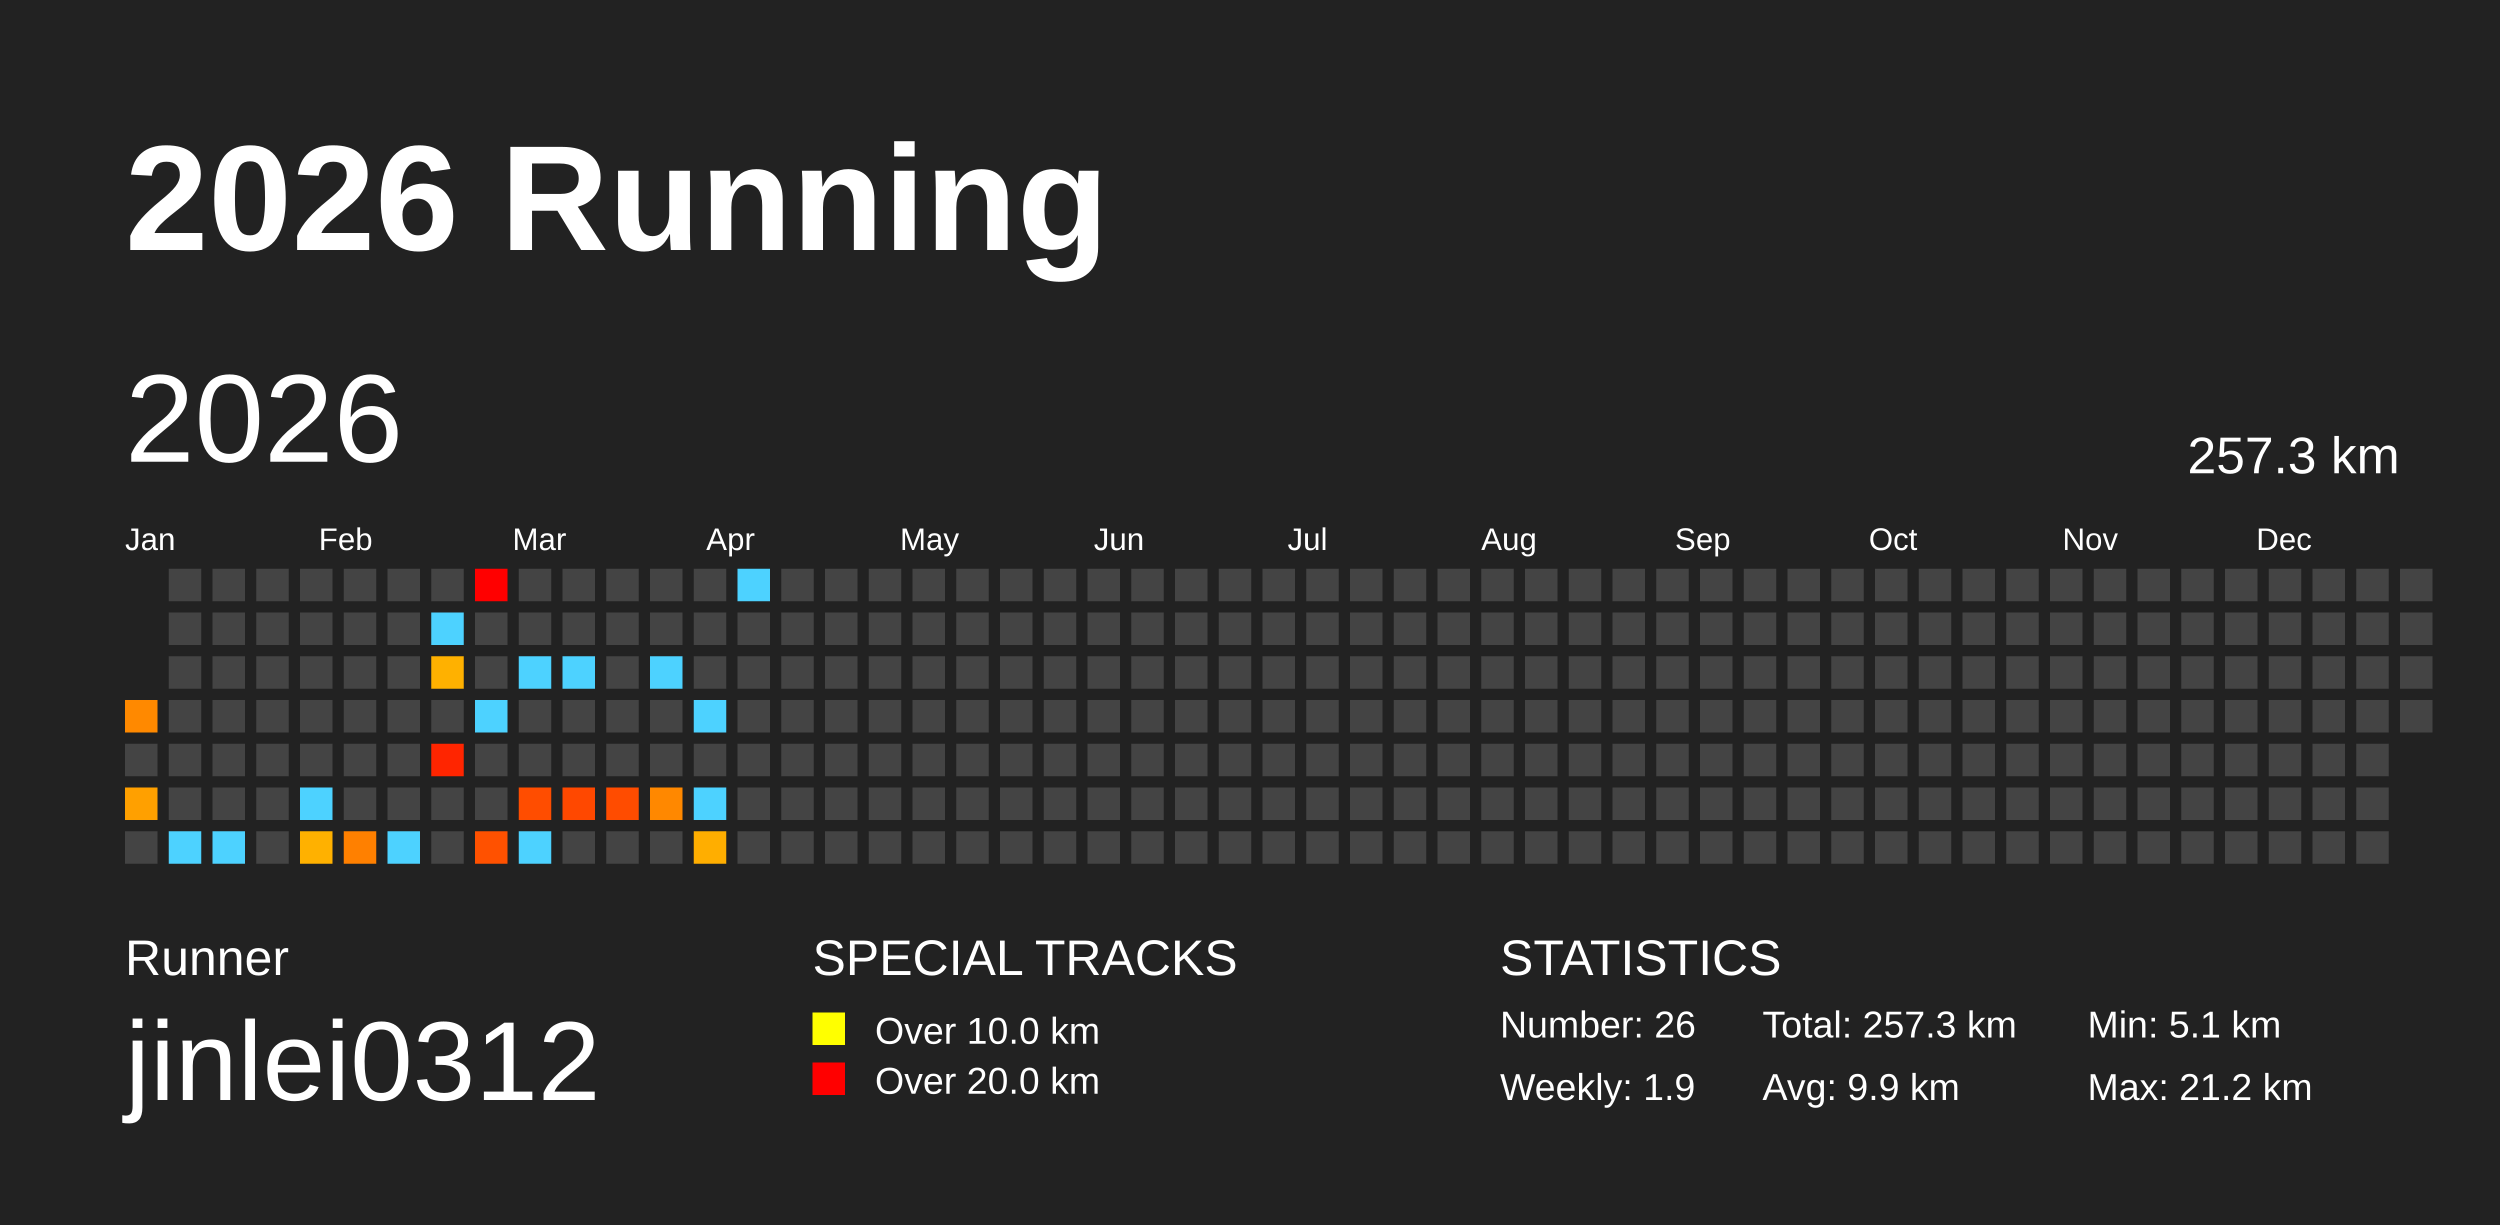
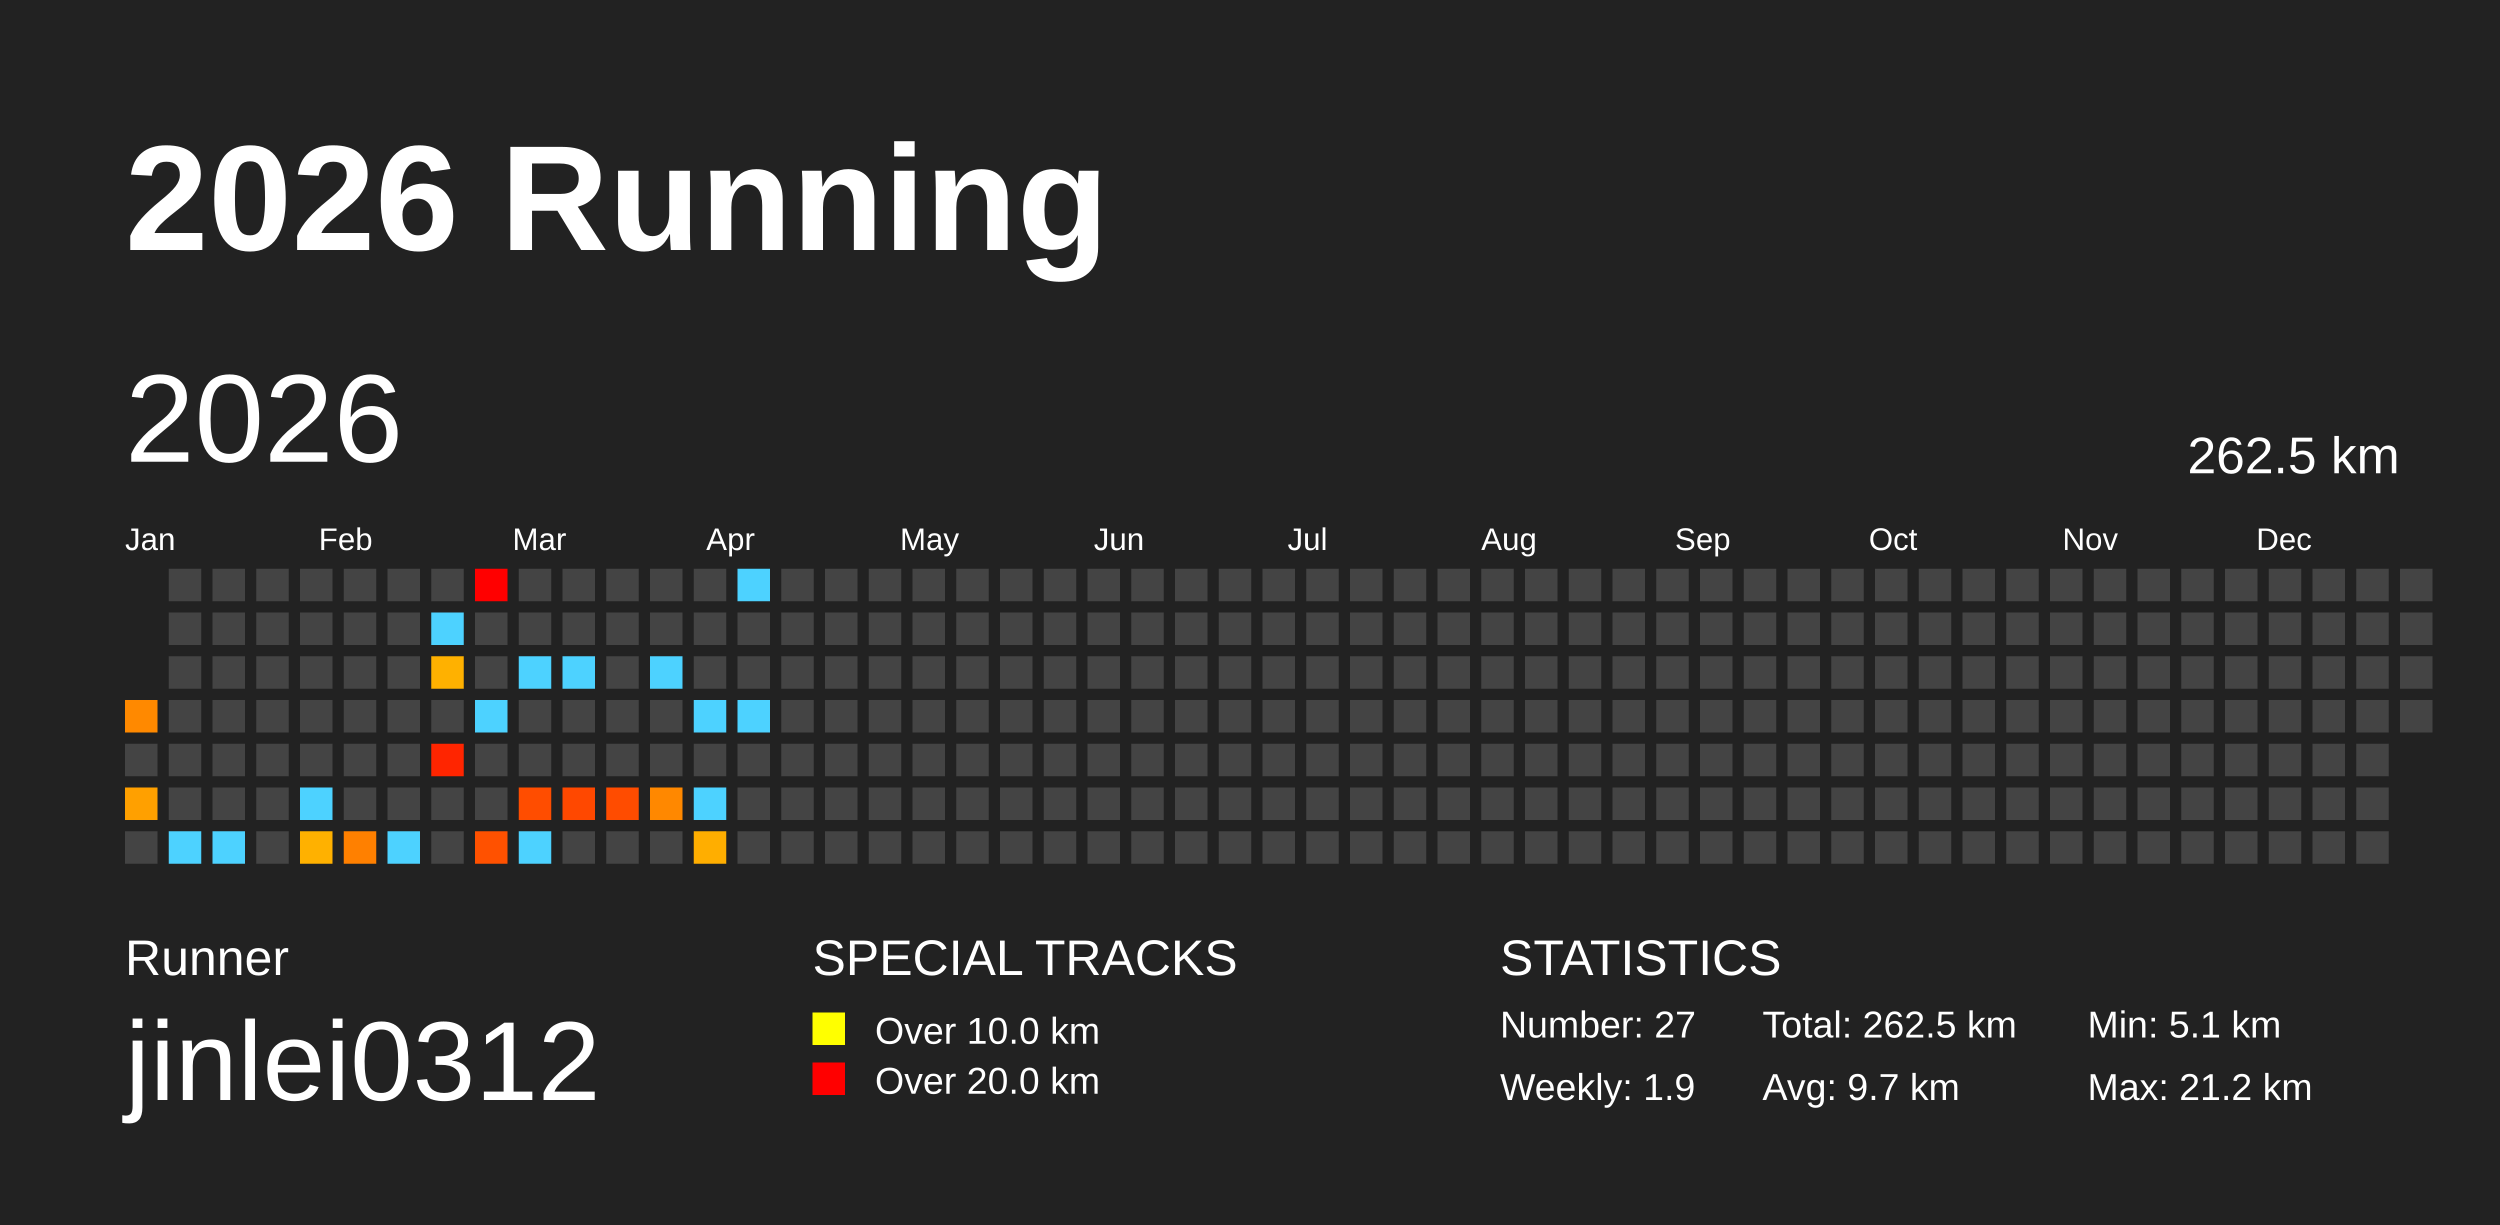
<svg xmlns="http://www.w3.org/2000/svg" baseProfile="full" height="98mm" version="1.1" viewBox="0,0,200,98" width="200mm">
  <defs />
  <rect fill="#222222" height="98" width="200" x="0" y="0" />
  <text fill="#FFFFFF" style="font-size:12px; font-family:Arial; font-weight:bold;" x="10" y="20">2026 Running</text>
  <text fill="#FFFFFF" style="font-size:4px; font-family:Arial" x="10" y="78">Runner</text>
  <text fill="#FFFFFF" style="font-size:9px; font-family:Arial" x="10" y="88">jinlei0312</text>
  <text fill="#FFFFFF" style="font-size:4px; font-family:Arial" x="65" y="78">SPECIAL TRACKS</text>
  <rect fill="yellow" height="2.6" width="2.6" x="65" y="81" />
  <text fill="#FFFFFF" style="font-size:3px; font-family:Arial" x="70" y="83.5">Over 10.0 km</text>
  <rect fill="red" height="2.6" width="2.6" x="65" y="85" />
  <text fill="#FFFFFF" style="font-size:3px; font-family:Arial" x="70" y="87.5">Over 20.0 km</text>
  <text fill="#FFFFFF" style="font-size:4px; font-family:Arial" x="120" y="78">STATISTICS</text>
-   <text fill="#FFFFFF" style="font-size:3px; font-family:Arial" x="120" y="83">Number: 26</text>
+   <text fill="#FFFFFF" style="font-size:3px; font-family:Arial" x="120" y="83">Number: 27</text>
  <text fill="#FFFFFF" style="font-size:3px; font-family:Arial" x="120" y="88">Weekly: 1.9</text>
-   <text fill="#FFFFFF" style="font-size:3px; font-family:Arial" x="141" y="83">Total: 257.3 km</text>
-   <text fill="#FFFFFF" style="font-size:3px; font-family:Arial" x="141" y="88">Avg: 9.9 km</text>
+   <text fill="#FFFFFF" style="font-size:3px; font-family:Arial" x="141" y="83">Total: 262.5 km</text>
+   <text fill="#FFFFFF" style="font-size:3px; font-family:Arial" x="141" y="88">Avg: 9.7 km</text>
  <text fill="#FFFFFF" style="font-size:3px; font-family:Arial" x="167" y="83">Min: 5.1 km</text>
  <text fill="#FFFFFF" style="font-size:3px; font-family:Arial" x="167" y="88">Max: 21.2 km</text>
  <text dominant-baseline="hanging" fill="#FFFFFF" style="font-size:10.0px; font-family:Arial;" x="10" y="30">2026</text>
-   <text dominant-baseline="hanging" fill="#FFFFFF" style="font-size:4.125px; font-family:Arial;" x="175" y="35">257.3 km</text>
+   <text dominant-baseline="hanging" fill="#FFFFFF" style="font-size:4.125px; font-family:Arial;" x="175" y="35">262.5 km</text>
  <text fill="#FFFFFF" style="font-size:2.5px; font-family:Arial" x="10.0" y="44">Jan</text>
  <text fill="#FFFFFF" style="font-size:2.5px; font-family:Arial" x="25.5" y="44">Feb</text>
  <text fill="#FFFFFF" style="font-size:2.5px; font-family:Arial" x="41.0" y="44">Mar</text>
  <text fill="#FFFFFF" style="font-size:2.5px; font-family:Arial" x="56.5" y="44">Apr</text>
  <text fill="#FFFFFF" style="font-size:2.5px; font-family:Arial" x="72.0" y="44">May</text>
  <text fill="#FFFFFF" style="font-size:2.5px; font-family:Arial" x="87.5" y="44">Jun</text>
  <text fill="#FFFFFF" style="font-size:2.5px; font-family:Arial" x="103.0" y="44">Jul</text>
  <text fill="#FFFFFF" style="font-size:2.5px; font-family:Arial" x="118.5" y="44">Aug</text>
  <text fill="#FFFFFF" style="font-size:2.5px; font-family:Arial" x="134.0" y="44">Sep</text>
  <text fill="#FFFFFF" style="font-size:2.5px; font-family:Arial" x="149.5" y="44">Oct</text>
  <text fill="#FFFFFF" style="font-size:2.5px; font-family:Arial" x="165.0" y="44">Nov</text>
  <text fill="#FFFFFF" style="font-size:2.5px; font-family:Arial" x="180.5" y="44">Dec</text>
  <rect fill="#ff8900" height="2.6" width="2.6" x="10.0" y="56.0" />
  <rect fill="#444444" height="2.6" width="2.6" x="10.0" y="59.5" />
  <rect fill="#ffa000" height="2.6" width="2.6" x="10.0" y="63.0" />
  <rect fill="#444444" height="2.6" width="2.6" x="10.0" y="66.5" />
  <rect fill="#444444" height="2.6" width="2.6" x="13.5" y="45.5" />
  <rect fill="#444444" height="2.6" width="2.6" x="13.5" y="49.0" />
  <rect fill="#444444" height="2.6" width="2.6" x="13.5" y="52.5" />
  <rect fill="#444444" height="2.6" width="2.6" x="13.5" y="56.0" />
  <rect fill="#444444" height="2.6" width="2.6" x="13.5" y="59.5" />
  <rect fill="#444444" height="2.6" width="2.6" x="13.5" y="63.0" />
  <rect fill="#4dd2ff" height="2.6" width="2.6" x="13.5" y="66.5" />
  <rect fill="#444444" height="2.6" width="2.6" x="17.0" y="45.5" />
  <rect fill="#444444" height="2.6" width="2.6" x="17.0" y="49.0" />
  <rect fill="#444444" height="2.6" width="2.6" x="17.0" y="52.5" />
  <rect fill="#444444" height="2.6" width="2.6" x="17.0" y="56.0" />
  <rect fill="#444444" height="2.6" width="2.6" x="17.0" y="59.5" />
  <rect fill="#444444" height="2.6" width="2.6" x="17.0" y="63.0" />
  <rect fill="#4dd2ff" height="2.6" width="2.6" x="17.0" y="66.5" />
  <rect fill="#444444" height="2.6" width="2.6" x="20.5" y="45.5" />
  <rect fill="#444444" height="2.6" width="2.6" x="20.5" y="49.0" />
  <rect fill="#444444" height="2.6" width="2.6" x="20.5" y="52.5" />
  <rect fill="#444444" height="2.6" width="2.6" x="20.5" y="56.0" />
  <rect fill="#444444" height="2.6" width="2.6" x="20.5" y="59.5" />
  <rect fill="#444444" height="2.6" width="2.6" x="20.5" y="63.0" />
  <rect fill="#444444" height="2.6" width="2.6" x="20.5" y="66.5" />
  <rect fill="#444444" height="2.6" width="2.6" x="24.0" y="45.5" />
  <rect fill="#444444" height="2.6" width="2.6" x="24.0" y="49.0" />
  <rect fill="#444444" height="2.6" width="2.6" x="24.0" y="52.5" />
  <rect fill="#444444" height="2.6" width="2.6" x="24.0" y="56.0" />
  <rect fill="#444444" height="2.6" width="2.6" x="24.0" y="59.5" />
  <rect fill="#4dd2ff" height="2.6" width="2.6" x="24.0" y="63.0" />
  <rect fill="#ffb100" height="2.6" width="2.6" x="24.0" y="66.5" />
  <rect fill="#444444" height="2.6" width="2.6" x="27.5" y="45.5" />
  <rect fill="#444444" height="2.6" width="2.6" x="27.5" y="49.0" />
  <rect fill="#444444" height="2.6" width="2.6" x="27.5" y="52.5" />
  <rect fill="#444444" height="2.6" width="2.6" x="27.5" y="56.0" />
  <rect fill="#444444" height="2.6" width="2.6" x="27.5" y="59.5" />
  <rect fill="#444444" height="2.6" width="2.6" x="27.5" y="63.0" />
  <rect fill="#ff8000" height="2.6" width="2.6" x="27.5" y="66.5" />
  <rect fill="#444444" height="2.6" width="2.6" x="31.0" y="45.5" />
  <rect fill="#444444" height="2.6" width="2.6" x="31.0" y="49.0" />
  <rect fill="#444444" height="2.6" width="2.6" x="31.0" y="52.5" />
  <rect fill="#444444" height="2.6" width="2.6" x="31.0" y="56.0" />
  <rect fill="#444444" height="2.6" width="2.6" x="31.0" y="59.5" />
  <rect fill="#444444" height="2.6" width="2.6" x="31.0" y="63.0" />
  <rect fill="#4dd2ff" height="2.6" width="2.6" x="31.0" y="66.5" />
  <rect fill="#444444" height="2.6" width="2.6" x="34.5" y="45.5" />
  <rect fill="#4dd2ff" height="2.6" width="2.6" x="34.5" y="49.0" />
  <rect fill="#ffb100" height="2.6" width="2.6" x="34.5" y="52.5" />
  <rect fill="#444444" height="2.6" width="2.6" x="34.5" y="56.0" />
  <rect fill="#ff2500" height="2.6" width="2.6" x="34.5" y="59.5" />
  <rect fill="#444444" height="2.6" width="2.6" x="34.5" y="63.0" />
  <rect fill="#444444" height="2.6" width="2.6" x="34.5" y="66.5" />
  <rect fill="red" height="2.6" width="2.6" x="38.0" y="45.5" />
  <rect fill="#444444" height="2.6" width="2.6" x="38.0" y="49.0" />
  <rect fill="#444444" height="2.6" width="2.6" x="38.0" y="52.5" />
  <rect fill="#4dd2ff" height="2.6" width="2.6" x="38.0" y="56.0" />
  <rect fill="#444444" height="2.6" width="2.6" x="38.0" y="59.5" />
  <rect fill="#444444" height="2.6" width="2.6" x="38.0" y="63.0" />
  <rect fill="#ff5100" height="2.6" width="2.6" x="38.0" y="66.5" />
  <rect fill="#444444" height="2.6" width="2.6" x="41.5" y="45.5" />
  <rect fill="#444444" height="2.6" width="2.6" x="41.5" y="49.0" />
  <rect fill="#4dd2ff" height="2.6" width="2.6" x="41.5" y="52.5" />
  <rect fill="#444444" height="2.6" width="2.6" x="41.5" y="56.0" />
  <rect fill="#444444" height="2.6" width="2.6" x="41.5" y="59.5" />
  <rect fill="#ff4d00" height="2.6" width="2.6" x="41.5" y="63.0" />
  <rect fill="#4dd2ff" height="2.6" width="2.6" x="41.5" y="66.5" />
  <rect fill="#444444" height="2.6" width="2.6" x="45.0" y="45.5" />
  <rect fill="#444444" height="2.6" width="2.6" x="45.0" y="49.0" />
  <rect fill="#4dd2ff" height="2.6" width="2.6" x="45.0" y="52.5" />
  <rect fill="#444444" height="2.6" width="2.6" x="45.0" y="56.0" />
  <rect fill="#444444" height="2.6" width="2.6" x="45.0" y="59.5" />
  <rect fill="#ff4800" height="2.6" width="2.6" x="45.0" y="63.0" />
  <rect fill="#444444" height="2.6" width="2.6" x="45.0" y="66.5" />
  <rect fill="#444444" height="2.6" width="2.6" x="48.5" y="45.5" />
  <rect fill="#444444" height="2.6" width="2.6" x="48.5" y="49.0" />
  <rect fill="#444444" height="2.6" width="2.6" x="48.5" y="52.5" />
  <rect fill="#444444" height="2.6" width="2.6" x="48.5" y="56.0" />
  <rect fill="#444444" height="2.6" width="2.6" x="48.5" y="59.5" />
  <rect fill="#ff4c00" height="2.6" width="2.6" x="48.5" y="63.0" />
  <rect fill="#444444" height="2.6" width="2.6" x="48.5" y="66.5" />
  <rect fill="#444444" height="2.6" width="2.6" x="52.0" y="45.5" />
  <rect fill="#444444" height="2.6" width="2.6" x="52.0" y="49.0" />
  <rect fill="#4dd2ff" height="2.6" width="2.6" x="52.0" y="52.5" />
  <rect fill="#444444" height="2.6" width="2.6" x="52.0" y="56.0" />
  <rect fill="#444444" height="2.6" width="2.6" x="52.0" y="59.5" />
  <rect fill="#ff8800" height="2.6" width="2.6" x="52.0" y="63.0" />
  <rect fill="#444444" height="2.6" width="2.6" x="52.0" y="66.5" />
  <rect fill="#444444" height="2.6" width="2.6" x="55.5" y="45.5" />
  <rect fill="#444444" height="2.6" width="2.6" x="55.5" y="49.0" />
  <rect fill="#444444" height="2.6" width="2.6" x="55.5" y="52.5" />
  <rect fill="#4dd2ff" height="2.6" width="2.6" x="55.5" y="56.0" />
  <rect fill="#444444" height="2.6" width="2.6" x="55.5" y="59.5" />
  <rect fill="#4dd2ff" height="2.6" width="2.6" x="55.5" y="63.0" />
  <rect fill="#ffae00" height="2.6" width="2.6" x="55.5" y="66.5" />
  <rect fill="#4dd2ff" height="2.6" width="2.6" x="59.0" y="45.5" />
  <rect fill="#444444" height="2.6" width="2.6" x="59.0" y="49.0" />
  <rect fill="#444444" height="2.6" width="2.6" x="59.0" y="52.5" />
-   <rect fill="#444444" height="2.6" width="2.6" x="59.0" y="56.0" />
+   <rect fill="#4dd2ff" height="2.6" width="2.6" x="59.0" y="56.0" />
  <rect fill="#444444" height="2.6" width="2.6" x="59.0" y="59.5" />
  <rect fill="#444444" height="2.6" width="2.6" x="59.0" y="63.0" />
  <rect fill="#444444" height="2.6" width="2.6" x="59.0" y="66.5" />
  <rect fill="#444444" height="2.6" width="2.6" x="62.5" y="45.5" />
  <rect fill="#444444" height="2.6" width="2.6" x="62.5" y="49.0" />
  <rect fill="#444444" height="2.6" width="2.6" x="62.5" y="52.5" />
  <rect fill="#444444" height="2.6" width="2.6" x="62.5" y="56.0" />
  <rect fill="#444444" height="2.6" width="2.6" x="62.5" y="59.5" />
  <rect fill="#444444" height="2.6" width="2.6" x="62.5" y="63.0" />
  <rect fill="#444444" height="2.6" width="2.6" x="62.5" y="66.5" />
  <rect fill="#444444" height="2.6" width="2.6" x="66.0" y="45.5" />
  <rect fill="#444444" height="2.6" width="2.6" x="66.0" y="49.0" />
  <rect fill="#444444" height="2.6" width="2.6" x="66.0" y="52.5" />
  <rect fill="#444444" height="2.6" width="2.6" x="66.0" y="56.0" />
  <rect fill="#444444" height="2.6" width="2.6" x="66.0" y="59.5" />
  <rect fill="#444444" height="2.6" width="2.6" x="66.0" y="63.0" />
  <rect fill="#444444" height="2.6" width="2.6" x="66.0" y="66.5" />
  <rect fill="#444444" height="2.6" width="2.6" x="69.5" y="45.5" />
  <rect fill="#444444" height="2.6" width="2.6" x="69.5" y="49.0" />
  <rect fill="#444444" height="2.6" width="2.6" x="69.5" y="52.5" />
  <rect fill="#444444" height="2.6" width="2.6" x="69.5" y="56.0" />
  <rect fill="#444444" height="2.6" width="2.6" x="69.5" y="59.5" />
  <rect fill="#444444" height="2.6" width="2.6" x="69.5" y="63.0" />
  <rect fill="#444444" height="2.6" width="2.6" x="69.5" y="66.5" />
  <rect fill="#444444" height="2.6" width="2.6" x="73.0" y="45.5" />
  <rect fill="#444444" height="2.6" width="2.6" x="73.0" y="49.0" />
  <rect fill="#444444" height="2.6" width="2.6" x="73.0" y="52.5" />
  <rect fill="#444444" height="2.6" width="2.6" x="73.0" y="56.0" />
  <rect fill="#444444" height="2.6" width="2.6" x="73.0" y="59.5" />
  <rect fill="#444444" height="2.6" width="2.6" x="73.0" y="63.0" />
  <rect fill="#444444" height="2.6" width="2.6" x="73.0" y="66.5" />
  <rect fill="#444444" height="2.6" width="2.6" x="76.5" y="45.5" />
  <rect fill="#444444" height="2.6" width="2.6" x="76.5" y="49.0" />
  <rect fill="#444444" height="2.6" width="2.6" x="76.5" y="52.5" />
  <rect fill="#444444" height="2.6" width="2.6" x="76.5" y="56.0" />
  <rect fill="#444444" height="2.6" width="2.6" x="76.5" y="59.5" />
  <rect fill="#444444" height="2.6" width="2.6" x="76.5" y="63.0" />
  <rect fill="#444444" height="2.6" width="2.6" x="76.5" y="66.5" />
  <rect fill="#444444" height="2.6" width="2.6" x="80.0" y="45.5" />
  <rect fill="#444444" height="2.6" width="2.6" x="80.0" y="49.0" />
  <rect fill="#444444" height="2.6" width="2.6" x="80.0" y="52.5" />
  <rect fill="#444444" height="2.6" width="2.6" x="80.0" y="56.0" />
  <rect fill="#444444" height="2.6" width="2.6" x="80.0" y="59.5" />
  <rect fill="#444444" height="2.6" width="2.6" x="80.0" y="63.0" />
  <rect fill="#444444" height="2.6" width="2.6" x="80.0" y="66.5" />
  <rect fill="#444444" height="2.6" width="2.6" x="83.5" y="45.5" />
  <rect fill="#444444" height="2.6" width="2.6" x="83.5" y="49.0" />
  <rect fill="#444444" height="2.6" width="2.6" x="83.5" y="52.5" />
  <rect fill="#444444" height="2.6" width="2.6" x="83.5" y="56.0" />
  <rect fill="#444444" height="2.6" width="2.6" x="83.5" y="59.5" />
  <rect fill="#444444" height="2.6" width="2.6" x="83.5" y="63.0" />
  <rect fill="#444444" height="2.6" width="2.6" x="83.5" y="66.5" />
  <rect fill="#444444" height="2.6" width="2.6" x="87.0" y="45.5" />
  <rect fill="#444444" height="2.6" width="2.6" x="87.0" y="49.0" />
  <rect fill="#444444" height="2.6" width="2.6" x="87.0" y="52.5" />
  <rect fill="#444444" height="2.6" width="2.6" x="87.0" y="56.0" />
  <rect fill="#444444" height="2.6" width="2.6" x="87.0" y="59.5" />
  <rect fill="#444444" height="2.6" width="2.6" x="87.0" y="63.0" />
  <rect fill="#444444" height="2.6" width="2.6" x="87.0" y="66.5" />
  <rect fill="#444444" height="2.6" width="2.6" x="90.5" y="45.5" />
  <rect fill="#444444" height="2.6" width="2.6" x="90.5" y="49.0" />
  <rect fill="#444444" height="2.6" width="2.6" x="90.5" y="52.5" />
  <rect fill="#444444" height="2.6" width="2.6" x="90.5" y="56.0" />
  <rect fill="#444444" height="2.6" width="2.6" x="90.5" y="59.5" />
  <rect fill="#444444" height="2.6" width="2.6" x="90.5" y="63.0" />
  <rect fill="#444444" height="2.6" width="2.6" x="90.5" y="66.5" />
  <rect fill="#444444" height="2.6" width="2.6" x="94.0" y="45.5" />
  <rect fill="#444444" height="2.6" width="2.6" x="94.0" y="49.0" />
  <rect fill="#444444" height="2.6" width="2.6" x="94.0" y="52.5" />
  <rect fill="#444444" height="2.6" width="2.6" x="94.0" y="56.0" />
  <rect fill="#444444" height="2.6" width="2.6" x="94.0" y="59.5" />
  <rect fill="#444444" height="2.6" width="2.6" x="94.0" y="63.0" />
  <rect fill="#444444" height="2.6" width="2.6" x="94.0" y="66.5" />
  <rect fill="#444444" height="2.6" width="2.6" x="97.5" y="45.5" />
  <rect fill="#444444" height="2.6" width="2.6" x="97.5" y="49.0" />
  <rect fill="#444444" height="2.6" width="2.6" x="97.5" y="52.5" />
  <rect fill="#444444" height="2.6" width="2.6" x="97.5" y="56.0" />
  <rect fill="#444444" height="2.6" width="2.6" x="97.5" y="59.5" />
  <rect fill="#444444" height="2.6" width="2.6" x="97.5" y="63.0" />
  <rect fill="#444444" height="2.6" width="2.6" x="97.5" y="66.5" />
  <rect fill="#444444" height="2.6" width="2.6" x="101.0" y="45.5" />
  <rect fill="#444444" height="2.6" width="2.6" x="101.0" y="49.0" />
  <rect fill="#444444" height="2.6" width="2.6" x="101.0" y="52.5" />
  <rect fill="#444444" height="2.6" width="2.6" x="101.0" y="56.0" />
  <rect fill="#444444" height="2.6" width="2.6" x="101.0" y="59.5" />
  <rect fill="#444444" height="2.6" width="2.6" x="101.0" y="63.0" />
  <rect fill="#444444" height="2.6" width="2.6" x="101.0" y="66.5" />
  <rect fill="#444444" height="2.6" width="2.6" x="104.5" y="45.5" />
  <rect fill="#444444" height="2.6" width="2.6" x="104.5" y="49.0" />
  <rect fill="#444444" height="2.6" width="2.6" x="104.5" y="52.5" />
  <rect fill="#444444" height="2.6" width="2.6" x="104.5" y="56.0" />
  <rect fill="#444444" height="2.6" width="2.6" x="104.5" y="59.5" />
  <rect fill="#444444" height="2.6" width="2.6" x="104.5" y="63.0" />
  <rect fill="#444444" height="2.6" width="2.6" x="104.5" y="66.5" />
  <rect fill="#444444" height="2.6" width="2.6" x="108.0" y="45.5" />
  <rect fill="#444444" height="2.6" width="2.6" x="108.0" y="49.0" />
  <rect fill="#444444" height="2.6" width="2.6" x="108.0" y="52.5" />
  <rect fill="#444444" height="2.6" width="2.6" x="108.0" y="56.0" />
  <rect fill="#444444" height="2.6" width="2.6" x="108.0" y="59.5" />
  <rect fill="#444444" height="2.6" width="2.6" x="108.0" y="63.0" />
  <rect fill="#444444" height="2.6" width="2.6" x="108.0" y="66.5" />
  <rect fill="#444444" height="2.6" width="2.6" x="111.5" y="45.5" />
  <rect fill="#444444" height="2.6" width="2.6" x="111.5" y="49.0" />
  <rect fill="#444444" height="2.6" width="2.6" x="111.5" y="52.5" />
  <rect fill="#444444" height="2.6" width="2.6" x="111.5" y="56.0" />
  <rect fill="#444444" height="2.6" width="2.6" x="111.5" y="59.5" />
  <rect fill="#444444" height="2.6" width="2.6" x="111.5" y="63.0" />
  <rect fill="#444444" height="2.6" width="2.6" x="111.5" y="66.5" />
  <rect fill="#444444" height="2.6" width="2.6" x="115.0" y="45.5" />
  <rect fill="#444444" height="2.6" width="2.6" x="115.0" y="49.0" />
  <rect fill="#444444" height="2.6" width="2.6" x="115.0" y="52.5" />
  <rect fill="#444444" height="2.6" width="2.6" x="115.0" y="56.0" />
  <rect fill="#444444" height="2.6" width="2.6" x="115.0" y="59.5" />
  <rect fill="#444444" height="2.6" width="2.6" x="115.0" y="63.0" />
  <rect fill="#444444" height="2.6" width="2.6" x="115.0" y="66.5" />
  <rect fill="#444444" height="2.6" width="2.6" x="118.5" y="45.5" />
  <rect fill="#444444" height="2.6" width="2.6" x="118.5" y="49.0" />
  <rect fill="#444444" height="2.6" width="2.6" x="118.5" y="52.5" />
  <rect fill="#444444" height="2.6" width="2.6" x="118.5" y="56.0" />
  <rect fill="#444444" height="2.6" width="2.6" x="118.5" y="59.5" />
  <rect fill="#444444" height="2.6" width="2.6" x="118.5" y="63.0" />
  <rect fill="#444444" height="2.6" width="2.6" x="118.5" y="66.5" />
  <rect fill="#444444" height="2.6" width="2.6" x="122.0" y="45.5" />
  <rect fill="#444444" height="2.6" width="2.6" x="122.0" y="49.0" />
  <rect fill="#444444" height="2.6" width="2.6" x="122.0" y="52.5" />
  <rect fill="#444444" height="2.6" width="2.6" x="122.0" y="56.0" />
  <rect fill="#444444" height="2.6" width="2.6" x="122.0" y="59.5" />
  <rect fill="#444444" height="2.6" width="2.6" x="122.0" y="63.0" />
  <rect fill="#444444" height="2.6" width="2.6" x="122.0" y="66.5" />
  <rect fill="#444444" height="2.6" width="2.6" x="125.5" y="45.5" />
  <rect fill="#444444" height="2.6" width="2.6" x="125.5" y="49.0" />
  <rect fill="#444444" height="2.6" width="2.6" x="125.5" y="52.5" />
  <rect fill="#444444" height="2.6" width="2.6" x="125.5" y="56.0" />
  <rect fill="#444444" height="2.6" width="2.6" x="125.5" y="59.5" />
  <rect fill="#444444" height="2.6" width="2.6" x="125.5" y="63.0" />
  <rect fill="#444444" height="2.6" width="2.6" x="125.5" y="66.5" />
  <rect fill="#444444" height="2.6" width="2.6" x="129.0" y="45.5" />
  <rect fill="#444444" height="2.6" width="2.6" x="129.0" y="49.0" />
  <rect fill="#444444" height="2.6" width="2.6" x="129.0" y="52.5" />
  <rect fill="#444444" height="2.6" width="2.6" x="129.0" y="56.0" />
  <rect fill="#444444" height="2.6" width="2.6" x="129.0" y="59.5" />
  <rect fill="#444444" height="2.6" width="2.6" x="129.0" y="63.0" />
  <rect fill="#444444" height="2.6" width="2.6" x="129.0" y="66.5" />
  <rect fill="#444444" height="2.6" width="2.6" x="132.5" y="45.5" />
  <rect fill="#444444" height="2.6" width="2.6" x="132.5" y="49.0" />
  <rect fill="#444444" height="2.6" width="2.6" x="132.5" y="52.5" />
  <rect fill="#444444" height="2.6" width="2.6" x="132.5" y="56.0" />
  <rect fill="#444444" height="2.6" width="2.6" x="132.5" y="59.5" />
  <rect fill="#444444" height="2.6" width="2.6" x="132.5" y="63.0" />
  <rect fill="#444444" height="2.6" width="2.6" x="132.5" y="66.5" />
  <rect fill="#444444" height="2.6" width="2.6" x="136.0" y="45.5" />
  <rect fill="#444444" height="2.6" width="2.6" x="136.0" y="49.0" />
  <rect fill="#444444" height="2.6" width="2.6" x="136.0" y="52.5" />
  <rect fill="#444444" height="2.6" width="2.6" x="136.0" y="56.0" />
  <rect fill="#444444" height="2.6" width="2.6" x="136.0" y="59.5" />
  <rect fill="#444444" height="2.6" width="2.6" x="136.0" y="63.0" />
  <rect fill="#444444" height="2.6" width="2.6" x="136.0" y="66.5" />
  <rect fill="#444444" height="2.6" width="2.6" x="139.5" y="45.5" />
  <rect fill="#444444" height="2.6" width="2.6" x="139.5" y="49.0" />
  <rect fill="#444444" height="2.6" width="2.6" x="139.5" y="52.5" />
  <rect fill="#444444" height="2.6" width="2.6" x="139.5" y="56.0" />
  <rect fill="#444444" height="2.6" width="2.6" x="139.5" y="59.5" />
  <rect fill="#444444" height="2.6" width="2.6" x="139.5" y="63.0" />
  <rect fill="#444444" height="2.6" width="2.6" x="139.5" y="66.5" />
  <rect fill="#444444" height="2.6" width="2.6" x="143.0" y="45.5" />
  <rect fill="#444444" height="2.6" width="2.6" x="143.0" y="49.0" />
  <rect fill="#444444" height="2.6" width="2.6" x="143.0" y="52.5" />
  <rect fill="#444444" height="2.6" width="2.6" x="143.0" y="56.0" />
  <rect fill="#444444" height="2.6" width="2.6" x="143.0" y="59.5" />
  <rect fill="#444444" height="2.6" width="2.6" x="143.0" y="63.0" />
  <rect fill="#444444" height="2.6" width="2.6" x="143.0" y="66.5" />
  <rect fill="#444444" height="2.6" width="2.6" x="146.5" y="45.5" />
  <rect fill="#444444" height="2.6" width="2.6" x="146.5" y="49.0" />
  <rect fill="#444444" height="2.6" width="2.6" x="146.5" y="52.5" />
  <rect fill="#444444" height="2.6" width="2.6" x="146.5" y="56.0" />
  <rect fill="#444444" height="2.6" width="2.6" x="146.5" y="59.5" />
  <rect fill="#444444" height="2.6" width="2.6" x="146.5" y="63.0" />
  <rect fill="#444444" height="2.6" width="2.6" x="146.5" y="66.5" />
  <rect fill="#444444" height="2.6" width="2.6" x="150.0" y="45.5" />
  <rect fill="#444444" height="2.6" width="2.6" x="150.0" y="49.0" />
  <rect fill="#444444" height="2.6" width="2.6" x="150.0" y="52.5" />
  <rect fill="#444444" height="2.6" width="2.6" x="150.0" y="56.0" />
  <rect fill="#444444" height="2.6" width="2.6" x="150.0" y="59.5" />
  <rect fill="#444444" height="2.6" width="2.6" x="150.0" y="63.0" />
  <rect fill="#444444" height="2.6" width="2.6" x="150.0" y="66.5" />
  <rect fill="#444444" height="2.6" width="2.6" x="153.5" y="45.5" />
  <rect fill="#444444" height="2.6" width="2.6" x="153.5" y="49.0" />
  <rect fill="#444444" height="2.6" width="2.6" x="153.5" y="52.5" />
  <rect fill="#444444" height="2.6" width="2.6" x="153.5" y="56.0" />
  <rect fill="#444444" height="2.6" width="2.6" x="153.5" y="59.5" />
  <rect fill="#444444" height="2.6" width="2.6" x="153.5" y="63.0" />
  <rect fill="#444444" height="2.6" width="2.6" x="153.5" y="66.5" />
  <rect fill="#444444" height="2.6" width="2.6" x="157.0" y="45.5" />
  <rect fill="#444444" height="2.6" width="2.6" x="157.0" y="49.0" />
  <rect fill="#444444" height="2.6" width="2.6" x="157.0" y="52.5" />
  <rect fill="#444444" height="2.6" width="2.6" x="157.0" y="56.0" />
  <rect fill="#444444" height="2.6" width="2.6" x="157.0" y="59.5" />
  <rect fill="#444444" height="2.6" width="2.6" x="157.0" y="63.0" />
  <rect fill="#444444" height="2.6" width="2.6" x="157.0" y="66.5" />
  <rect fill="#444444" height="2.6" width="2.6" x="160.5" y="45.5" />
  <rect fill="#444444" height="2.6" width="2.6" x="160.5" y="49.0" />
  <rect fill="#444444" height="2.6" width="2.6" x="160.5" y="52.5" />
  <rect fill="#444444" height="2.6" width="2.6" x="160.5" y="56.0" />
  <rect fill="#444444" height="2.6" width="2.6" x="160.5" y="59.5" />
  <rect fill="#444444" height="2.6" width="2.6" x="160.5" y="63.0" />
  <rect fill="#444444" height="2.6" width="2.6" x="160.5" y="66.5" />
  <rect fill="#444444" height="2.6" width="2.6" x="164.0" y="45.5" />
  <rect fill="#444444" height="2.6" width="2.6" x="164.0" y="49.0" />
  <rect fill="#444444" height="2.6" width="2.6" x="164.0" y="52.5" />
  <rect fill="#444444" height="2.6" width="2.6" x="164.0" y="56.0" />
  <rect fill="#444444" height="2.6" width="2.6" x="164.0" y="59.5" />
  <rect fill="#444444" height="2.6" width="2.6" x="164.0" y="63.0" />
  <rect fill="#444444" height="2.6" width="2.6" x="164.0" y="66.5" />
  <rect fill="#444444" height="2.6" width="2.6" x="167.5" y="45.5" />
  <rect fill="#444444" height="2.6" width="2.6" x="167.5" y="49.0" />
  <rect fill="#444444" height="2.6" width="2.6" x="167.5" y="52.5" />
  <rect fill="#444444" height="2.6" width="2.6" x="167.5" y="56.0" />
  <rect fill="#444444" height="2.6" width="2.6" x="167.5" y="59.5" />
  <rect fill="#444444" height="2.6" width="2.6" x="167.5" y="63.0" />
  <rect fill="#444444" height="2.6" width="2.6" x="167.5" y="66.5" />
  <rect fill="#444444" height="2.6" width="2.6" x="171.0" y="45.5" />
  <rect fill="#444444" height="2.6" width="2.6" x="171.0" y="49.0" />
  <rect fill="#444444" height="2.6" width="2.6" x="171.0" y="52.5" />
  <rect fill="#444444" height="2.6" width="2.6" x="171.0" y="56.0" />
  <rect fill="#444444" height="2.6" width="2.6" x="171.0" y="59.5" />
  <rect fill="#444444" height="2.6" width="2.6" x="171.0" y="63.0" />
  <rect fill="#444444" height="2.6" width="2.6" x="171.0" y="66.5" />
  <rect fill="#444444" height="2.6" width="2.6" x="174.5" y="45.5" />
  <rect fill="#444444" height="2.6" width="2.6" x="174.5" y="49.0" />
  <rect fill="#444444" height="2.6" width="2.6" x="174.5" y="52.5" />
  <rect fill="#444444" height="2.6" width="2.6" x="174.5" y="56.0" />
  <rect fill="#444444" height="2.6" width="2.6" x="174.5" y="59.5" />
  <rect fill="#444444" height="2.6" width="2.6" x="174.5" y="63.0" />
  <rect fill="#444444" height="2.6" width="2.6" x="174.5" y="66.5" />
  <rect fill="#444444" height="2.6" width="2.6" x="178.0" y="45.5" />
  <rect fill="#444444" height="2.6" width="2.6" x="178.0" y="49.0" />
  <rect fill="#444444" height="2.6" width="2.6" x="178.0" y="52.5" />
  <rect fill="#444444" height="2.6" width="2.6" x="178.0" y="56.0" />
  <rect fill="#444444" height="2.6" width="2.6" x="178.0" y="59.5" />
  <rect fill="#444444" height="2.6" width="2.6" x="178.0" y="63.0" />
  <rect fill="#444444" height="2.6" width="2.6" x="178.0" y="66.5" />
  <rect fill="#444444" height="2.6" width="2.6" x="181.5" y="45.5" />
  <rect fill="#444444" height="2.6" width="2.6" x="181.5" y="49.0" />
  <rect fill="#444444" height="2.6" width="2.6" x="181.5" y="52.5" />
  <rect fill="#444444" height="2.6" width="2.6" x="181.5" y="56.0" />
  <rect fill="#444444" height="2.6" width="2.6" x="181.5" y="59.5" />
  <rect fill="#444444" height="2.6" width="2.6" x="181.5" y="63.0" />
  <rect fill="#444444" height="2.6" width="2.6" x="181.5" y="66.5" />
  <rect fill="#444444" height="2.6" width="2.6" x="185.0" y="45.5" />
  <rect fill="#444444" height="2.6" width="2.6" x="185.0" y="49.0" />
  <rect fill="#444444" height="2.6" width="2.6" x="185.0" y="52.5" />
  <rect fill="#444444" height="2.6" width="2.6" x="185.0" y="56.0" />
  <rect fill="#444444" height="2.6" width="2.6" x="185.0" y="59.5" />
  <rect fill="#444444" height="2.6" width="2.6" x="185.0" y="63.0" />
  <rect fill="#444444" height="2.6" width="2.6" x="185.0" y="66.5" />
  <rect fill="#444444" height="2.6" width="2.6" x="188.5" y="45.5" />
  <rect fill="#444444" height="2.6" width="2.6" x="188.5" y="49.0" />
  <rect fill="#444444" height="2.6" width="2.6" x="188.5" y="52.5" />
  <rect fill="#444444" height="2.6" width="2.6" x="188.5" y="56.0" />
  <rect fill="#444444" height="2.6" width="2.6" x="188.5" y="59.5" />
  <rect fill="#444444" height="2.6" width="2.6" x="188.5" y="63.0" />
  <rect fill="#444444" height="2.6" width="2.6" x="188.5" y="66.5" />
  <rect fill="#444444" height="2.6" width="2.6" x="192.0" y="45.5" />
  <rect fill="#444444" height="2.6" width="2.6" x="192.0" y="49.0" />
  <rect fill="#444444" height="2.6" width="2.6" x="192.0" y="52.5" />
  <rect fill="#444444" height="2.6" width="2.6" x="192.0" y="56.0" />
</svg>
